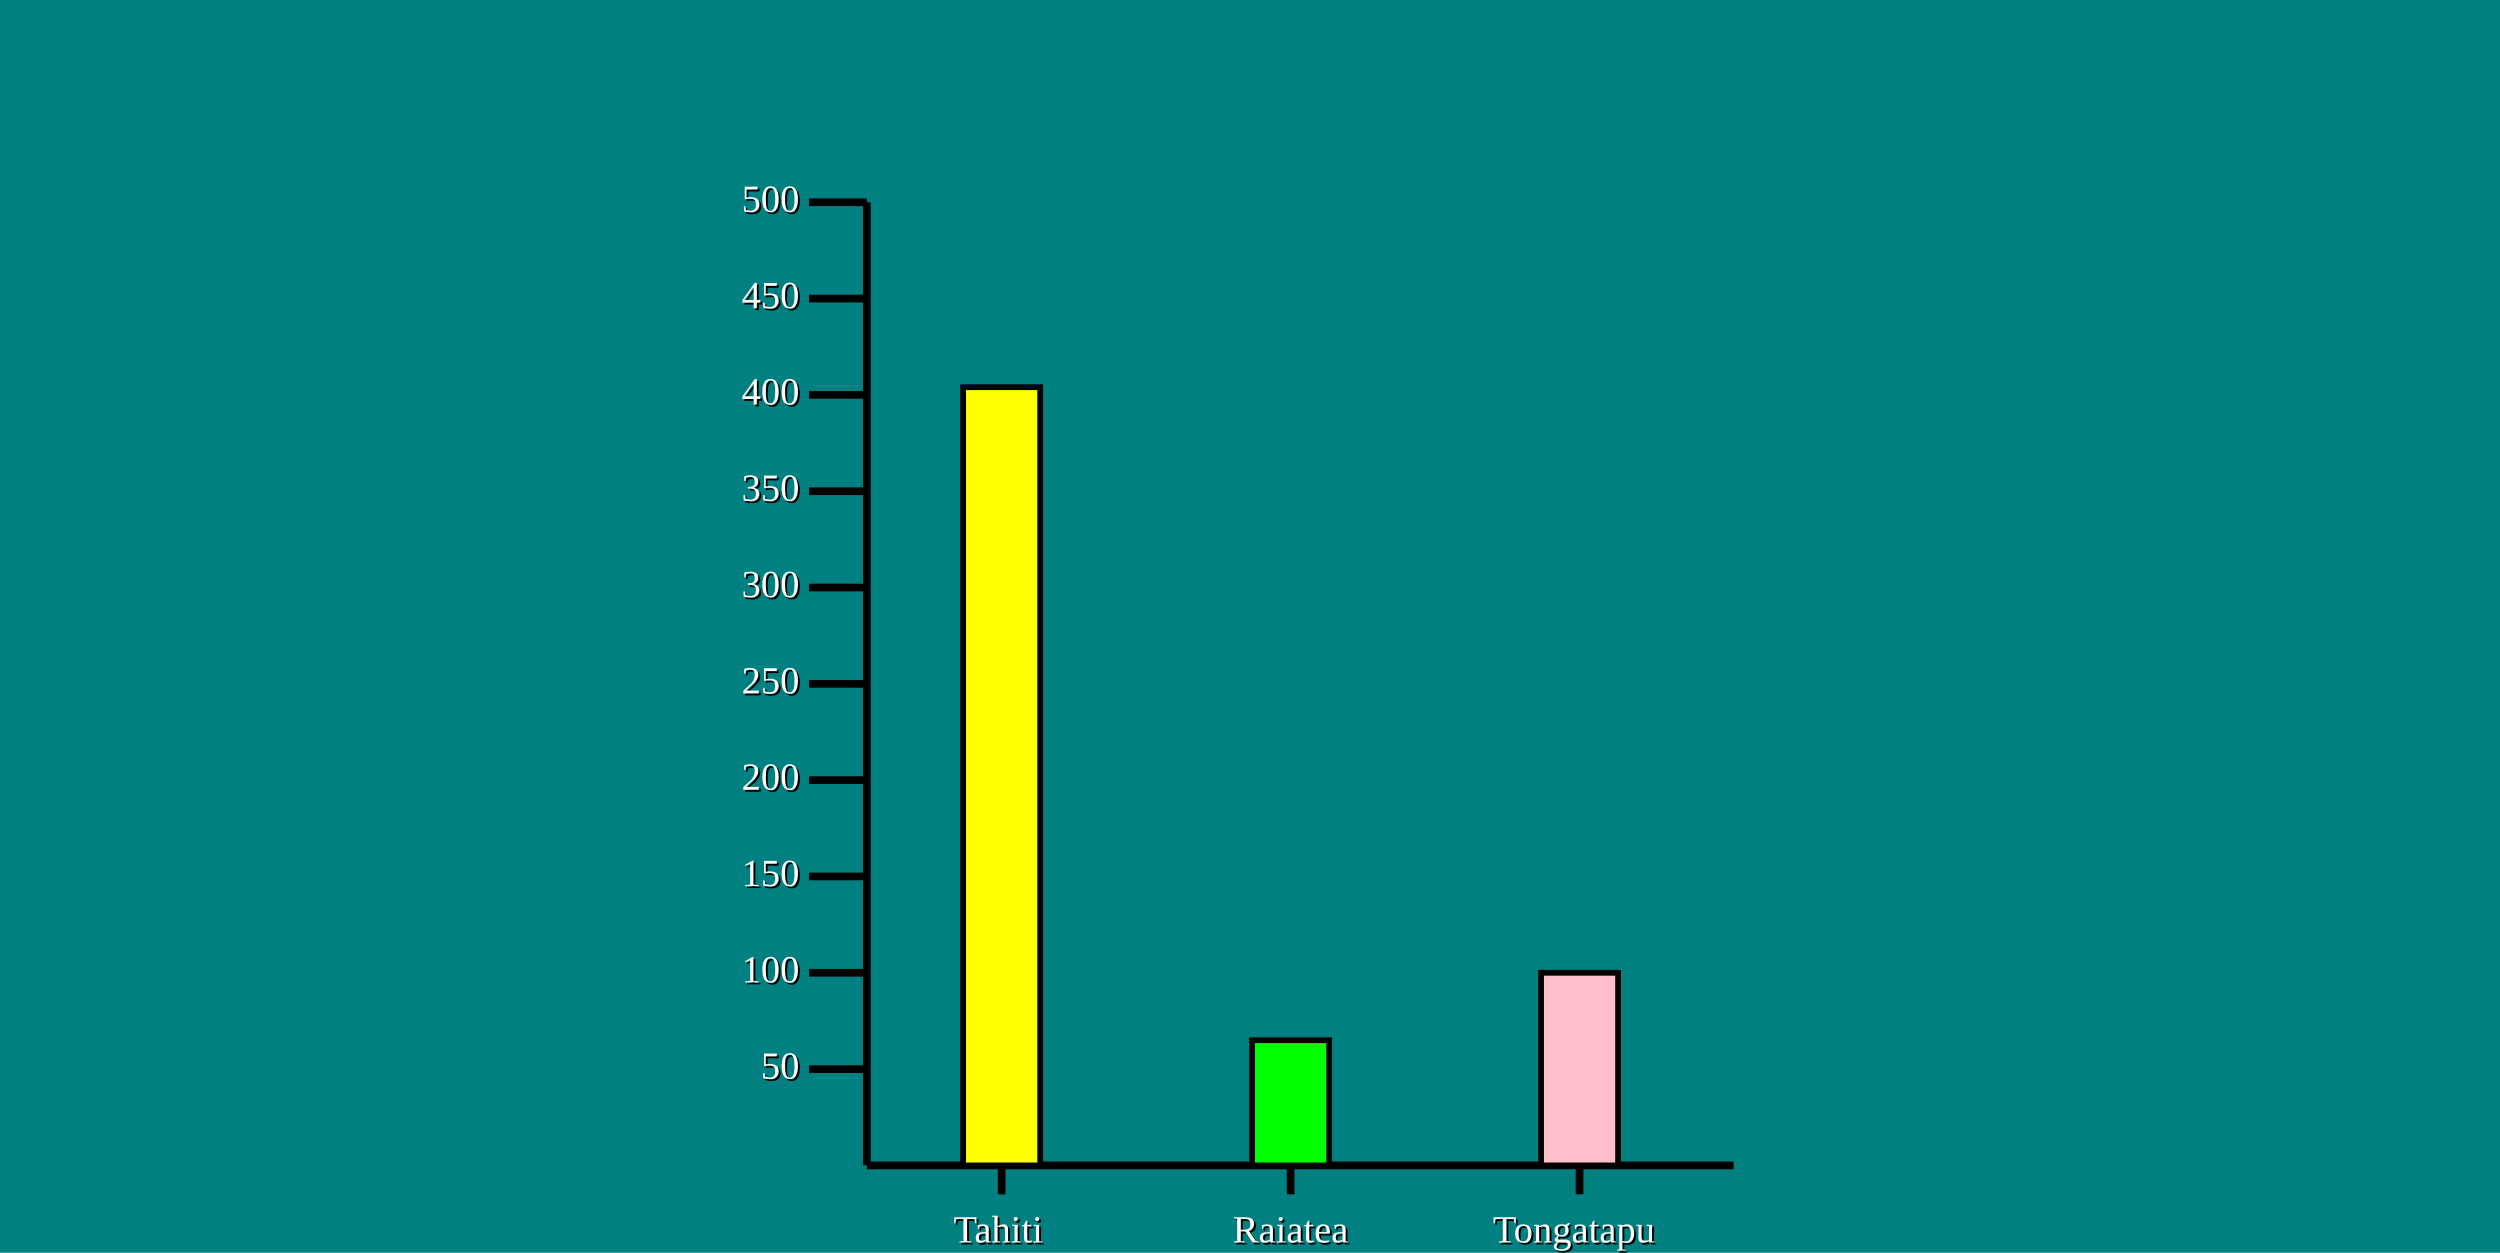
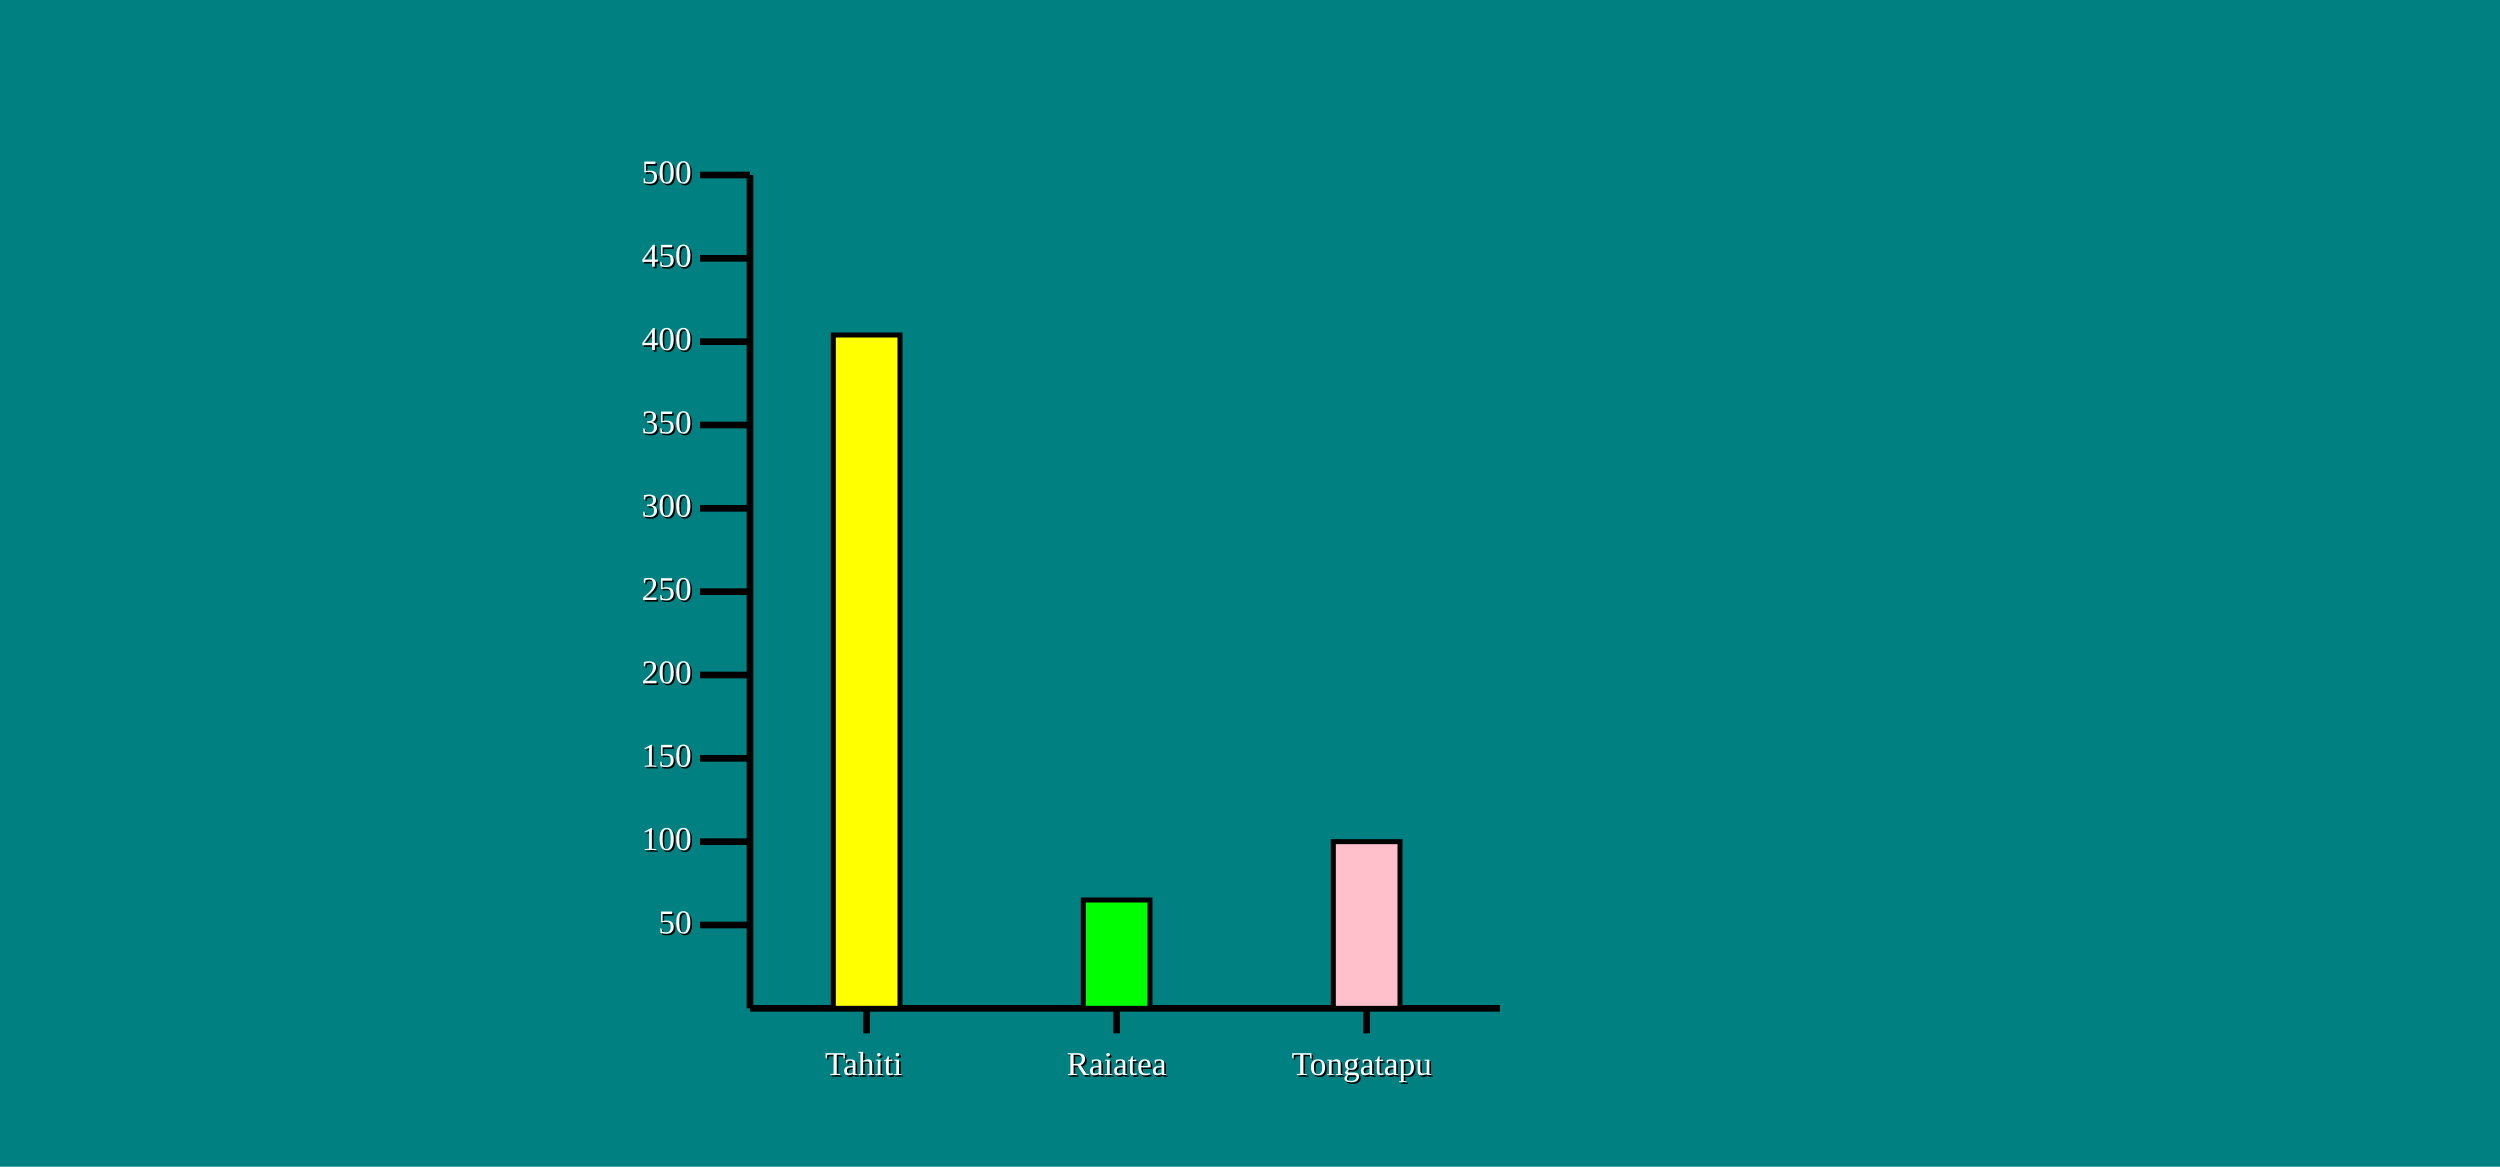
- <svg xmlns="http://www.w3.org/2000/svg" width="100%" height="100%">
+ <svg xmlns="http://www.w3.org/2000/svg" width="100%" height="100%" viewBox="0 0 1500 700">
  <g alignment-baseline="baseline">
    <rect width="100%" height="100%" fill="teal" />
    <g transform="translate(135,55)">
      <g transform="translate(315,550)">
        <line x1="0" y1="0" x2="0" y2="-500" stroke="black" stroke-width="4" />
        <line x1="0" y1="0" x2="450" y2="0" stroke="black" stroke-width="4" />
      </g>
      <g transform="translate(-15 0)">
        <line x1="300" y1="500" x2="330" y2="500" stroke="black" stroke-width="4" />
        <line x1="300" y1="450" x2="330" y2="450" stroke="black" stroke-width="4" />
        <line x1="300" y1="400" x2="330" y2="400" stroke="black" stroke-width="4" />
        <line x1="300" y1="350" x2="330" y2="350" stroke="black" stroke-width="4" />
        <line x1="300" y1="300" x2="330" y2="300" stroke="black" stroke-width="4" />
        <line x1="300" y1="250" x2="330" y2="250" stroke="black" stroke-width="4" />
        <line x1="300" y1="200" x2="330" y2="200" stroke="black" stroke-width="4" />
        <line x1="300" y1="150" x2="330" y2="150" stroke="black" stroke-width="4" />
        <line x1="300" y1="100" x2="330" y2="100" stroke="black" stroke-width="4" />
        <line x1="300" y1="50" x2="330" y2="50" stroke="black" stroke-width="4" />
      </g>
      <g transform="translate(-65 -15)">
        <line x1="450" y1="580" x2="450" y2="550" stroke="black" stroke-width="4" />
        <line x1="600" y1="580" x2="600" y2="550" stroke="black" stroke-width="4" />
        <line x1="750" y1="580" x2="750" y2="550" stroke="black" stroke-width="4" />
      </g>
      <g transform="translate(-93,-45)">
        <text x="421" y="51" fill="black" font-size="30" opacity="0">The Areas of Different Polynesian Islands
                <animate attributeName="opacity" from="0" to="1" begin="0s" dur="1s" fill="freeze" />
        </text>
        <text x="551" y="83" fill="black" font-size="30" opacity="0">(measured in sq. mi.)
            <animate attributeName="opacity" from="0" to="1" begin="0s" dur="1s" fill="freeze" />
        </text>
        <text x="420" y="50" fill="white" font-size="30" opacity="0">The Areas of Different Polynesian Islands
            <animate attributeName="opacity" from="0" to="1" begin="0s" dur="1s" fill="freeze" />
        </text>
        <text x="550" y="82" fill="white" font-size="30" opacity="0">(measured in sq. mi.)
            <animate attributeName="opacity" from="0" to="1" begin="0s" dur="1s" fill="freeze" />
        </text>
      </g>
      <text x="361" y="591" fill="black" font-size="20">Tahiti</text>
      <text x="506" y="591" fill="black" font-size="20">Raiatea</text>
      <text x="641" y="591" fill="black" font-size="20">Tongatapu</text>
      <text x="360" y="590" fill="white" font-size="20">Tahiti</text>
      <text x="505" y="590" fill="white" font-size="20">Raiatea</text>
      <text x="640" y="590" fill="white" font-size="20">Tongatapu</text>
      <text x="261" y="506" fill="black" font-size="20">50</text>
      <text x="251" y="456" fill="black" font-size="20">100</text>
      <text x="251" y="406" fill="black" font-size="20">150</text>
      <text x="251" y="356" fill="black" font-size="20">200</text>
      <text x="251" y="306" fill="black" font-size="20">250</text>
      <text x="251" y="256" fill="black" font-size="20">300</text>
      <text x="251" y="206" fill="black" font-size="20">350</text>
      <text x="251" y="156" fill="black" font-size="20">400</text>
      <text x="251" y="106" fill="black" font-size="20">450</text>
      <text x="251" y="56" fill="black" font-size="20">500</text>
      <text x="260" y="505" fill="white" font-size="20">50</text>
      <text x="250" y="455" fill="white" font-size="20">100</text>
      <text x="250" y="405" fill="white" font-size="20">150</text>
      <text x="250" y="355" fill="white" font-size="20">200</text>
      <text x="250" y="305" fill="white" font-size="20">250</text>
      <text x="250" y="255" fill="white" font-size="20">300</text>
      <text x="250" y="205" fill="white" font-size="20">350</text>
      <text x="250" y="155" fill="white" font-size="20">400</text>
      <text x="250" y="105" fill="white" font-size="20">450</text>
      <text x="250" y="55" fill="white" font-size="20">500</text>
      <rect x="365" y="146" width="40" height="404" stroke="black" stroke-width="3" fill="yellow">
        <animate attributeName="y" from="550" to="146" dur="5s" />
        <animate attributeName="height" from="0" to="404" dur="5s" />
      </rect>
      <text x="373" y="168" fill="black" font-size="15" opacity="0">404
            <animate attributeName="opacity" from="0" to="1" begin="5s" dur="1s" fill="freeze" />
      </text>
      <rect x="515" y="485" width="40" height="65" stroke="black" stroke-width="3" fill="lime">
        <animate attributeName="y" from="550" to="485" dur="3s" />
        <animate attributeName="height" from="0" to="65" dur="3s" />
      </rect>
      <text x="528" y="510" fill="black" font-size="15" opacity="0">65
            <animate attributeName="opacity" from="0" to="1" begin="3s" dur="1s" fill="freeze" />
      </text>
      <rect x="665" y="450" width="40" height="100" stroke="black" stroke-width="3" fill="pink">
        <animate attributeName="y" from="550" to="450" dur="4s" />
        <animate attributeName="height" from="0" to="100" dur="4s" />
      </rect>
      <text x="673" y="475" fill="black" font-size="15" opacity="0">100
            <animate attributeName="opacity" from="0" to="1" begin="4s" dur="1s" fill="freeze" />
      </text>
    </g>
    <text x="1201" y="31" fill="black" font-size="25" opacity="0">E. Larson
            <animate attributeName="opacity" from="0" to="1" begin="0s" dur="1s" fill="freeze" />
    </text>
    <text x="1200" y="30" fill="white" font-size="25" opacity="0">E. Larson
            <animate attributeName="opacity" from="0" to="1" begin="0s" dur="1s" fill="freeze" />
    </text>
  </g>
</svg>
